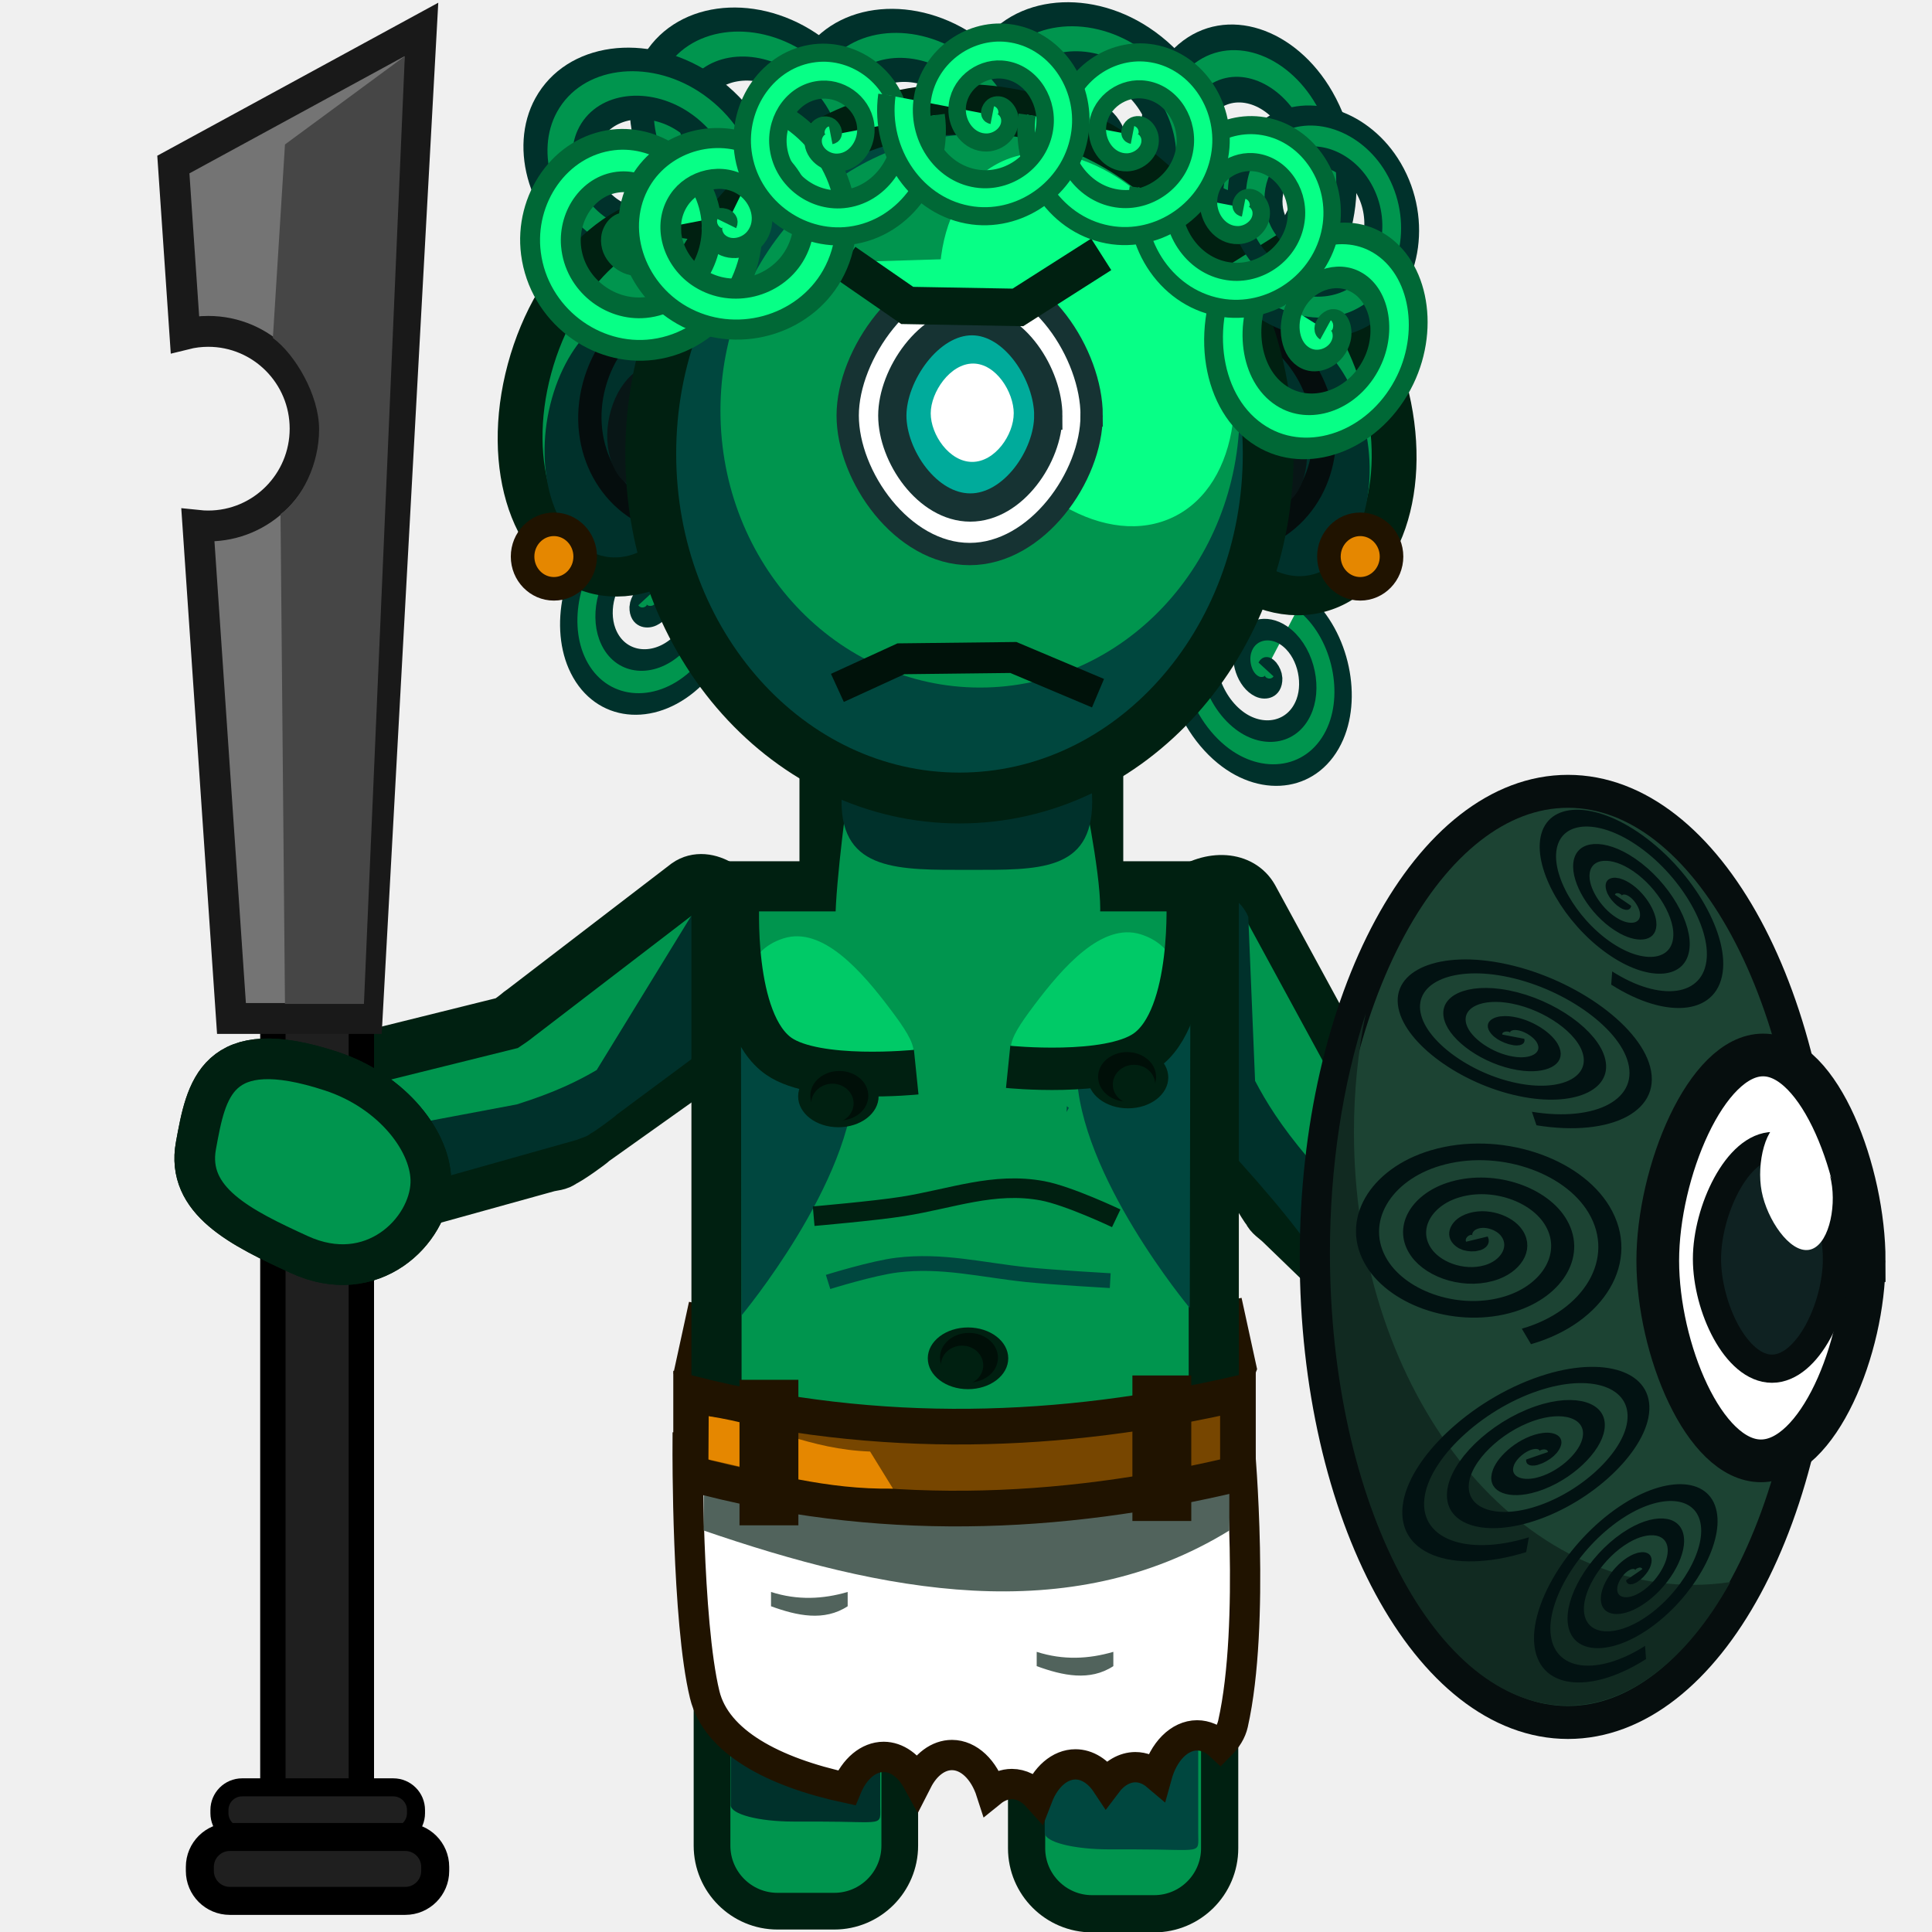
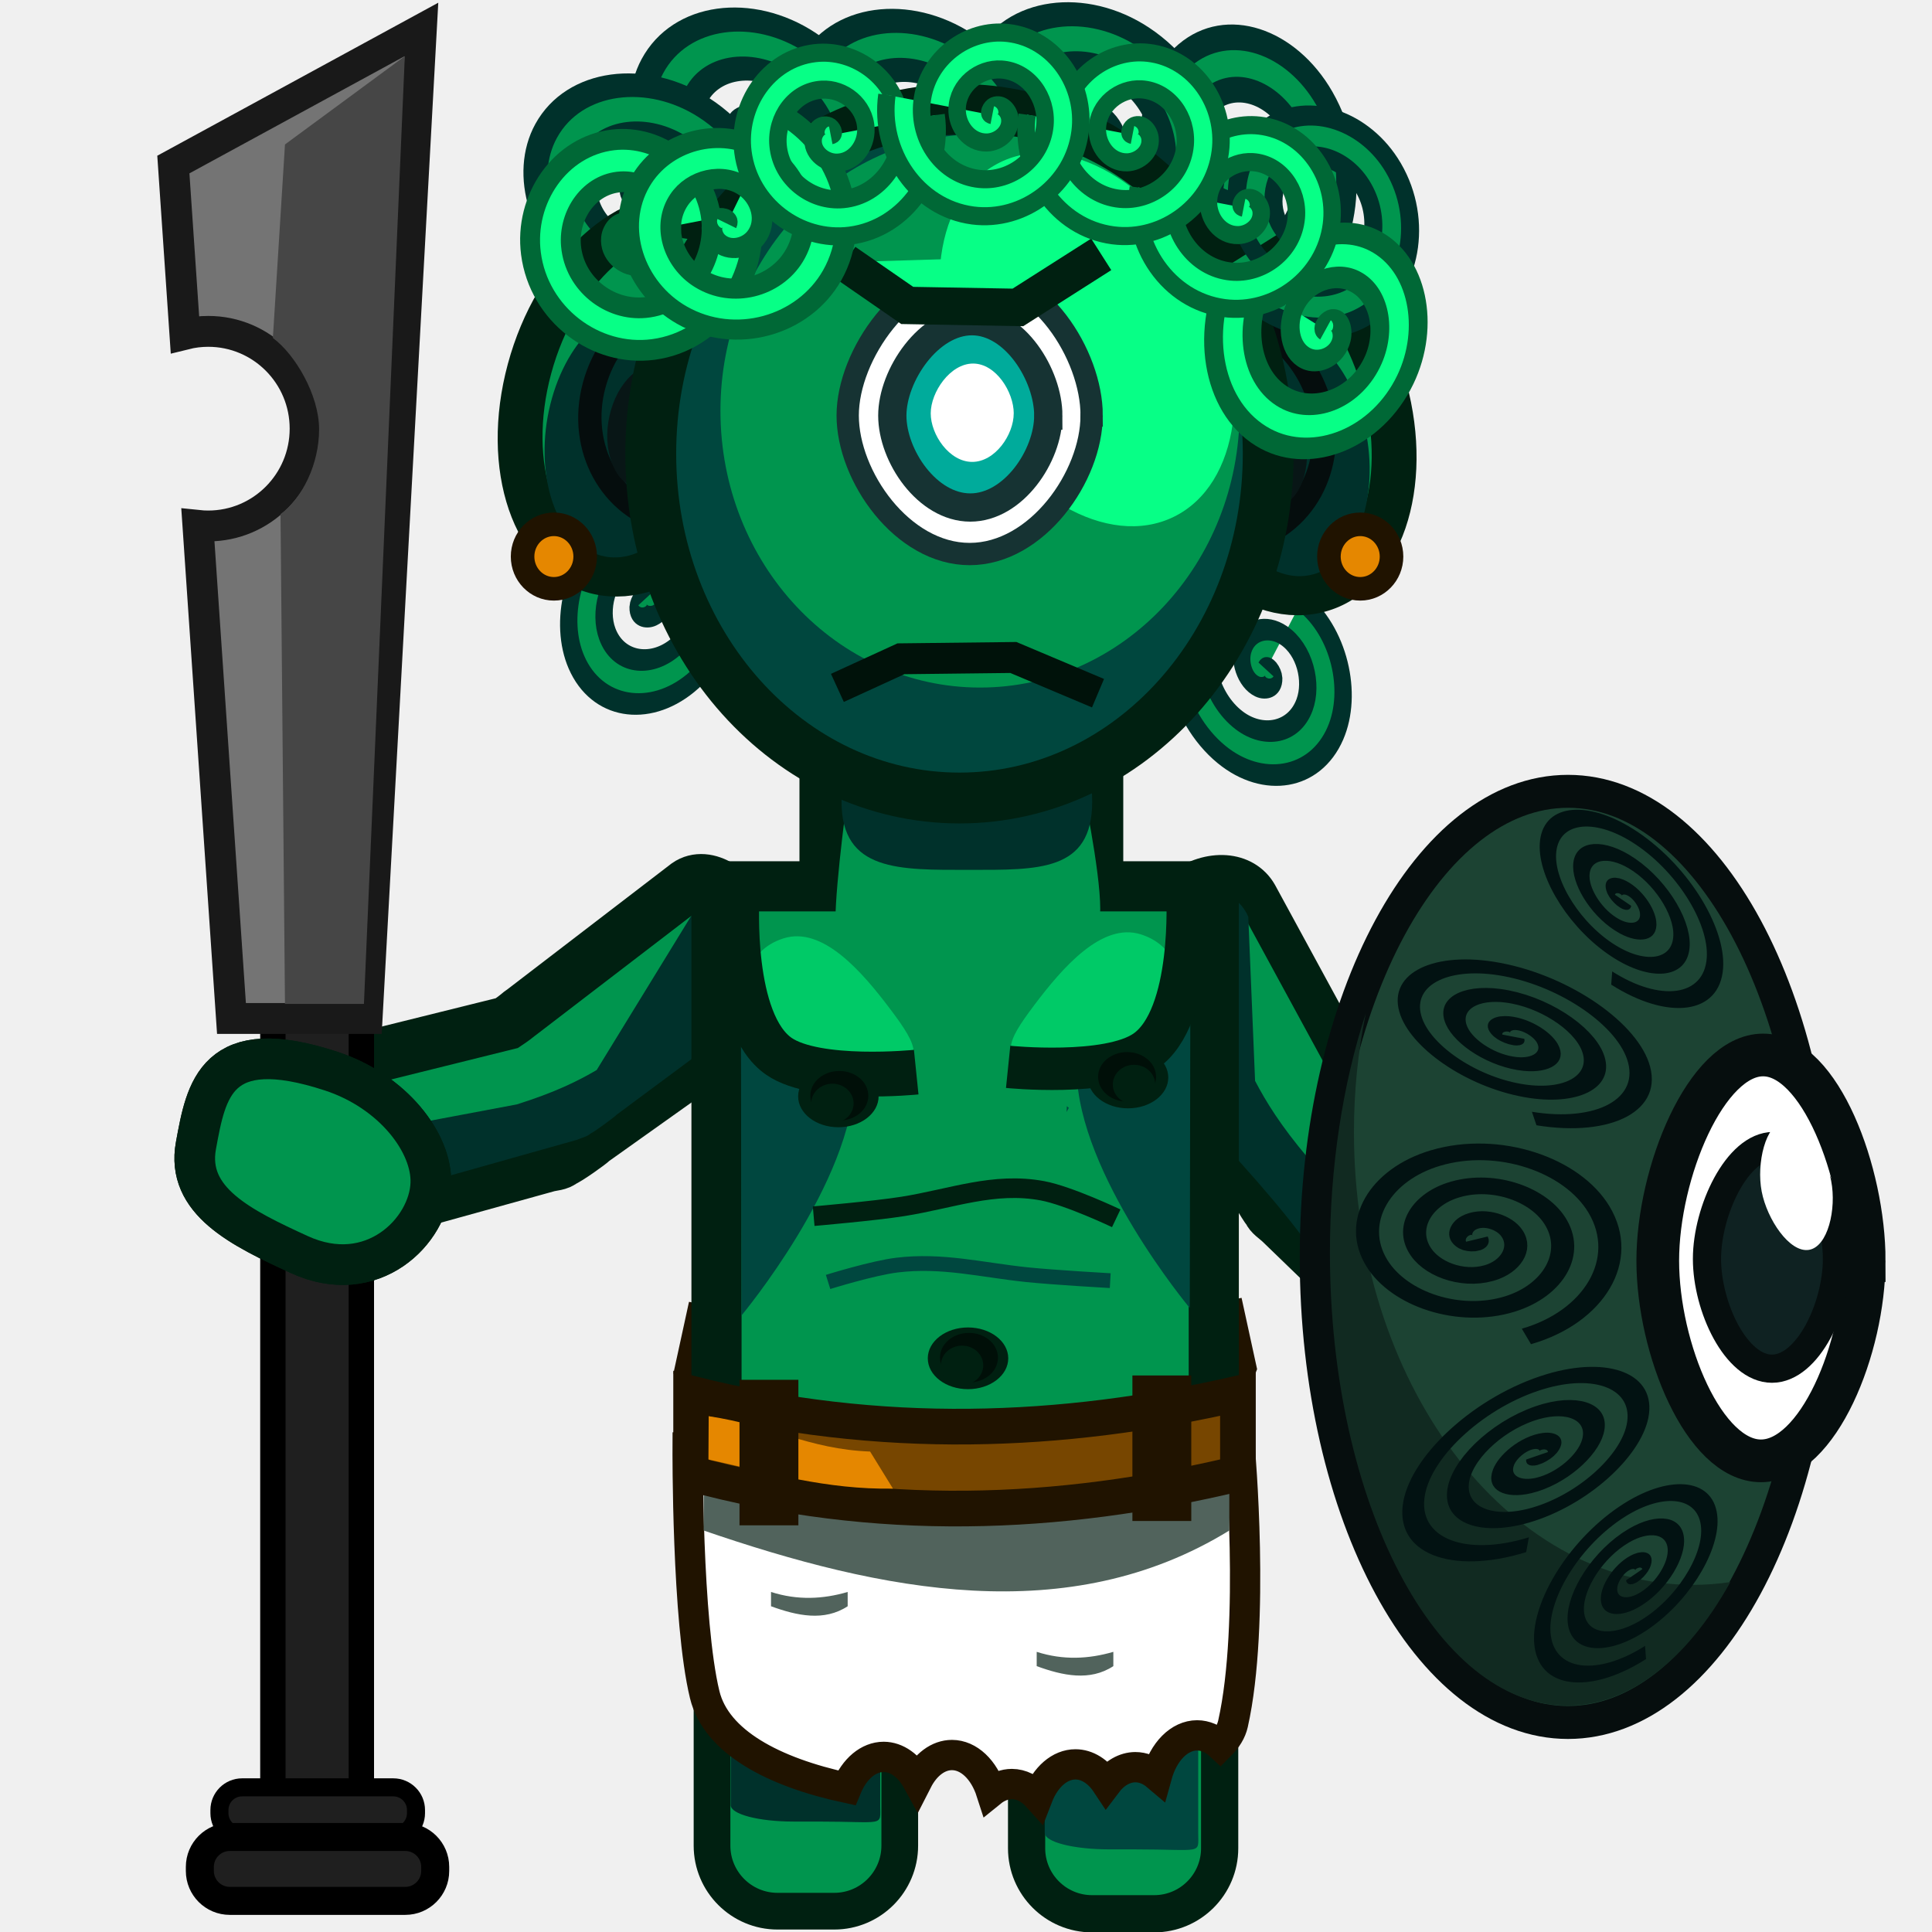
<svg xmlns="http://www.w3.org/2000/svg" width="300" height="300" viewBox="0 0 79.375 79.375" version="1.1" id="svg3527">
  <defs id="defs3524">
    </defs>
  <g id="layer1">
    <path style="fill:#00954e;fill-opacity:1;fill-rule:evenodd;stroke:#00312b;stroke-width:1.165;stroke-dasharray:none;stroke-opacity:1" id="path86" d="m 7.379,11.991 c 0.355,0.062 0.092,0.508 -0.102,0.589 -0.527,0.219 -1.01,-0.312 -1.076,-0.794 -0.118,-0.862 0.679,-1.533 1.486,-1.563 1.185,-0.044 2.066,1.048 2.05,2.178 -0.022,1.506 -1.417,2.603 -2.87,2.536 C 5.039,14.854 3.725,13.149 3.843,11.376 3.986,9.228 6.001,7.695 8.096,7.866 10.565,8.067 12.318,10.394 12.093,12.811 11.834,15.6 9.194,17.573 6.457,17.294 3.346,16.977 1.152,14.025 1.486,10.966 1.86,7.534 5.126,5.12 8.506,5.509 12.259,5.94 14.894,9.519 14.45,13.221" transform="matrix(0.2103091,-0.6588067,0.5741719,0.3802753,43.57564,27.80477)" />
    <path style="fill:#00954e;fill-opacity:1;fill-rule:evenodd;stroke:#00312b;stroke-width:1.165;stroke-dasharray:none;stroke-opacity:1" id="path85" d="m 7.379,11.991 c 0.355,0.062 0.092,0.508 -0.102,0.589 -0.527,0.219 -1.01,-0.312 -1.076,-0.794 -0.118,-0.862 0.679,-1.533 1.486,-1.563 1.185,-0.044 2.066,1.048 2.05,2.178 -0.022,1.506 -1.417,2.603 -2.87,2.536 C 5.039,14.854 3.725,13.149 3.843,11.376 3.986,9.228 6.001,7.695 8.096,7.866 10.565,8.067 12.318,10.394 12.093,12.811 11.834,15.6 9.194,17.573 6.457,17.294 3.346,16.977 1.152,14.025 1.486,10.966 1.86,7.534 5.126,5.12 8.506,5.509 12.259,5.94 14.894,9.519 14.45,13.221" transform="matrix(-0.2103091,-0.6588067,-0.5741719,0.3802753,34.97093,24.88396)" />
    <path style="fill:#00954e;fill-opacity:1;fill-rule:evenodd;stroke:#00312b;stroke-width:1.165;stroke-dasharray:none;stroke-opacity:1" id="path83" d="m 7.379,11.991 c 0.355,0.062 0.092,0.508 -0.102,0.589 -0.527,0.219 -1.01,-0.312 -1.076,-0.794 -0.118,-0.862 0.679,-1.533 1.486,-1.563 1.185,-0.044 2.066,1.048 2.05,2.178 -0.022,1.506 -1.417,2.603 -2.87,2.536 C 5.039,14.854 3.725,13.149 3.843,11.376 3.986,9.228 6.001,7.695 8.096,7.866 10.565,8.067 12.318,10.394 12.093,12.811 11.834,15.6 9.194,17.573 6.457,17.294 3.346,16.977 1.152,14.025 1.486,10.966 1.86,7.534 5.126,5.12 8.506,5.509 12.259,5.94 14.894,9.519 14.45,13.221" transform="matrix(-0.5144314,0.5524575,-0.500627,-0.7156605,60.66521,11.07139)" />
    <path style="fill:#00954e;fill-opacity:1;fill-rule:evenodd;stroke:#00312b;stroke-width:1.165;stroke-dasharray:none;stroke-opacity:1" id="path82" d="m 7.379,11.991 c 0.355,0.062 0.092,0.508 -0.102,0.589 -0.527,0.219 -1.01,-0.312 -1.076,-0.794 -0.118,-0.862 0.679,-1.533 1.486,-1.563 1.185,-0.044 2.066,1.048 2.05,2.178 -0.022,1.506 -1.417,2.603 -2.87,2.536 C 5.039,14.854 3.725,13.149 3.843,11.376 3.986,9.228 6.001,7.695 8.096,7.866 10.565,8.067 12.318,10.394 12.093,12.811 11.834,15.6 9.194,17.573 6.457,17.294 3.346,16.977 1.152,14.025 1.486,10.966 1.86,7.534 5.126,5.12 8.506,5.509 12.259,5.94 14.894,9.519 14.45,13.221" transform="matrix(-0.2914252,0.7344814,-0.7956298,-0.4239561,56.14214,5.088312)" />
    <path style="fill:#00954e;fill-opacity:1;fill-rule:evenodd;stroke:#00312b;stroke-width:1.165;stroke-dasharray:none;stroke-opacity:1" id="path81" d="m 7.379,11.991 c 0.355,0.062 0.092,0.508 -0.102,0.589 -0.527,0.219 -1.01,-0.312 -1.076,-0.794 -0.118,-0.862 0.679,-1.533 1.486,-1.563 1.185,-0.044 2.066,1.048 2.05,2.178 -0.022,1.506 -1.417,2.603 -2.87,2.536 C 5.039,14.854 3.725,13.149 3.843,11.376 3.986,9.228 6.001,7.695 8.096,7.866 10.565,8.067 12.318,10.394 12.093,12.811 11.834,15.6 9.194,17.573 6.457,17.294 3.346,16.977 1.152,14.025 1.486,10.966 1.86,7.534 5.126,5.12 8.506,5.509 12.259,5.94 14.894,9.519 14.45,13.221" transform="matrix(-0.2914252,0.7344814,-0.7956298,-0.4239561,48.91351,5.360065)" />
    <path style="fill:#00954e;fill-opacity:1;fill-rule:evenodd;stroke:#00312b;stroke-width:1.165;stroke-dasharray:none;stroke-opacity:1" id="path80" d="m 7.379,11.991 c 0.355,0.062 0.092,0.508 -0.102,0.589 -0.527,0.219 -1.01,-0.312 -1.076,-0.794 -0.118,-0.862 0.679,-1.533 1.486,-1.563 1.185,-0.044 2.066,1.048 2.05,2.178 -0.022,1.506 -1.417,2.603 -2.87,2.536 C 5.039,14.854 3.725,13.149 3.843,11.376 3.986,9.228 6.001,7.695 8.096,7.866 10.565,8.067 12.318,10.394 12.093,12.811 11.834,15.6 9.194,17.573 6.457,17.294 3.346,16.977 1.152,14.025 1.486,10.966 1.86,7.534 5.126,5.12 8.506,5.509 12.259,5.94 14.894,9.519 14.45,13.221" transform="matrix(-0.2914252,0.7344814,-0.7956298,-0.4239561,42.44579,5.305714)" />
-     <path style="fill:#00954e;fill-opacity:1;fill-rule:evenodd;stroke:#00312b;stroke-width:1.165;stroke-dasharray:none;stroke-opacity:1" id="path7" d="m 7.379,11.991 c 0.355,0.062 0.092,0.508 -0.102,0.589 -0.527,0.219 -1.01,-0.312 -1.076,-0.794 -0.118,-0.862 0.679,-1.533 1.486,-1.563 1.185,-0.044 2.066,1.048 2.05,2.178 -0.022,1.506 -1.417,2.603 -2.87,2.536 C 5.039,14.854 3.725,13.149 3.843,11.376 3.986,9.228 6.001,7.695 8.096,7.866 10.565,8.067 12.318,10.394 12.093,12.811 11.834,15.6 9.194,17.573 6.457,17.294 3.346,16.977 1.152,14.025 1.486,10.966 1.86,7.534 5.126,5.12 8.506,5.509 12.259,5.94 14.894,9.519 14.45,13.221" transform="matrix(-0.2916997,0.7201616,-0.7963793,-0.4156904,38.09509,6.857107)" />
+     <path style="fill:#00954e;fill-opacity:1;fill-rule:evenodd;stroke:#00312b;stroke-width:1.165;stroke-dasharray:none;stroke-opacity:1" id="path7" d="m 7.379,11.991 c 0.355,0.062 0.092,0.508 -0.102,0.589 -0.527,0.219 -1.01,-0.312 -1.076,-0.794 -0.118,-0.862 0.679,-1.533 1.486,-1.563 1.185,-0.044 2.066,1.048 2.05,2.178 -0.022,1.506 -1.417,2.603 -2.87,2.536 C 5.039,14.854 3.725,13.149 3.843,11.376 3.986,9.228 6.001,7.695 8.096,7.866 10.565,8.067 12.318,10.394 12.093,12.811 11.834,15.6 9.194,17.573 6.457,17.294 3.346,16.977 1.152,14.025 1.486,10.966 1.86,7.534 5.126,5.12 8.506,5.509 12.259,5.94 14.894,9.519 14.45,13.221" transform="matrix(-0.2916997,0.7201616,-0.7963793,-0.4156904,38.09509,7.91544)" />
    <path id="path39" style="fill:#774600;stroke:#201300;stroke-width:1.244" d="m 50.401,53.454 0.054,0.299 v 3.832 l 0.544,-1.386 z" />
    <path id="rect39" style="fill:#774600;stroke:#201300;stroke-width:1.244" d="m 28.915,53.617 -0.054,0.299 v 3.832 l -0.544,-1.386 z" />
    <g id="g21" transform="matrix(-1,0,0,1,78.64518,0.7686335)">
      <ellipse style="fill:#00954e;fill-opacity:1;stroke:#002011;stroke-width:1.824;stroke-dasharray:none;stroke-opacity:1" id="ellipse18" cx="29.934" cy="10.027" rx="4.958" ry="7.548" transform="matrix(0.9757094,0.2190689,-0.2607905,0.9653954,0,0)" />
      <ellipse style="fill:#00312b;fill-opacity:1;stroke:none;stroke-width:0.855;stroke-dasharray:none;stroke-opacity:1" id="ellipse19" cx="29.959" cy="5.59" rx="3.386" ry="5.136" transform="matrix(0.9105405,0.4134198,-0.2719454,0.9623127,0,0)" />
      <ellipse style="fill:#00312b;fill-opacity:1;stroke:#050d0d;stroke-width:0.949;stroke-dasharray:none;stroke-opacity:1" id="ellipse20" cx="32.171" cy="10.097" rx="4.452" ry="4.818" transform="matrix(0.9757094,0.2190689,-0.2607905,0.9653954,0,0)" />
      <ellipse style="fill:#081616;fill-opacity:1;stroke:none;stroke-width:0.434;stroke-dasharray:none;stroke-opacity:1" id="ellipse21" cx="30.804" cy="5.402" rx="1.742" ry="2.569" transform="matrix(0.9161088,0.4009297,-0.2813393,0.9596083,0,0)" />
    </g>
    <rect style="fill:#00954e;fill-opacity:1;stroke:#002011;stroke-width:1.508;stroke-dasharray:none;stroke-opacity:1" id="rect63" width="7.713" height="20.698" x="29.253" y="57.822" ry="2.694" />
    <path id="path5" style="fill:#00954e;fill-opacity:1;stroke:#002011;stroke-width:1.73;stroke-miterlimit:4;stroke-dasharray:none;stroke-opacity:1" d="m 46.849,38.097 c -0.479,0.755 -0.592,1.636 -0.22,2.29 l 4.444,7.96 c 0.037,0.142 0.731,1.37 0.856,1.479 0.09,0.231 0.368,0.395 0.542,0.563 l 7.403,7.157 c 0.782,0.756 2.115,0.461 2.989,-0.658 l 0.663,-0.846 c 0.874,-1.119 0.948,-2.63 0.166,-3.385 L 56.789,46.276 c -0.33,-0.556 -0.367,-0.723 -0.419,-0.78 l -4.743,-8.72 c -0.542,-0.951 -1.899,-1.05 -3.044,-0.223 l -0.867,0.625 c -0.358,0.258 -0.649,0.576 -0.867,0.919 z" />
    <path id="path79" style="fill:#00312b;fill-opacity:1;stroke:none;stroke-width:1.323;stroke-miterlimit:4;stroke-dasharray:none;stroke-opacity:1" d="m 47.441,37.064 c -0.434,0.385 -0.592,0.978 -0.351,1.566 l 2.857,7.13 c 0.018,0.113 0.465,1.217 0.554,1.335 0.052,0.194 0.257,0.401 0.38,0.578 4.428,4.924 3.57,5.082 5.237,7.515 0.553,0.793 1.62,1.015 2.392,0.498 l 0.585,-0.39 c 0.772,-0.517 0.947,-1.573 0.395,-2.366 l -5.753,-5.358 c -1.131,-1.337 -1.728,-2.316 -2.173,-3.165 l -0.279,-6.739 c -0.35,-0.855 -1.405,-1.366 -2.365,-1.146 l -0.727,0.166 c -0.3,0.069 -0.553,0.201 -0.751,0.376 z" />
    <rect style="fill:#00954e;fill-opacity:1;stroke:#002011;stroke-width:1.529;stroke-dasharray:none;stroke-opacity:1" id="rect9" width="7.932" height="20.678" x="42.177" y="57.948" ry="2.692" />
    <path id="path4" style="fill:#00954e;fill-opacity:1;stroke:#002011;stroke-width:2.203;stroke-miterlimit:4;stroke-dasharray:none;stroke-opacity:1" d="m 31.478,40.168 c 0.07,0.907 -0.185,1.732 -0.718,2.103 l -6.424,4.568 c -0.083,0.104 -1.08,0.804 -1.216,0.833 -0.157,0.153 -0.43,0.149 -0.626,0.203 L 14.148,50.19 c -0.881,0.244 -1.773,-0.713 -2,-2.144 l -0.173,-1.083 c -0.227,-1.432 0.3,-2.781 1.181,-3.025 l 7.669,-1.904 c 0.464,-0.309 0.556,-0.435 0.617,-0.456 l 6.802,-5.215 c 0.775,-0.54 1.979,0.233 2.522,1.552 l 0.412,0.999 c 0.17,0.412 0.267,0.842 0.299,1.254 z" />
    <path id="path74" style="fill:#00312b;fill-opacity:1;stroke:none;stroke-width:1.25;stroke-miterlimit:4;stroke-dasharray:none;stroke-opacity:1" d="m 31.328,40.238 c 0.21,0.51 0.088,1.048 -0.379,1.39 l -5.617,4.171 c -0.065,0.08 -0.939,0.722 -1.068,0.771 -0.131,0.126 -0.4,0.188 -0.585,0.266 -6.022,1.691 -7.805,2.2 -7.805,2.2 0,0 -1.916,1.124 -2.364,0.347 l -0.34,-0.587 c -0.448,-0.777 -0.139,-1.684 0.692,-2.035 l 7.369,-1.387 c 1.573,-0.494 2.523,-0.967 3.283,-1.413 l 3.944,-6.429 c 0,0 1.075,0.93 1.818,1.567 l 0.562,0.482 c 0.232,0.199 0.395,0.425 0.491,0.657 z" />
    <rect style="fill:none;fill-opacity:1;stroke:#002011;stroke-width:4.511;stroke-dasharray:none;stroke-opacity:1" id="rect1" width="8.792" height="16.762" x="35.101" y="26.469" />
    <rect style="fill:#00954e;fill-opacity:1;stroke:#002011;stroke-width:2.06;stroke-opacity:1" id="rect2" width="20.43" height="24.811" x="29.437" y="36.414" />
    <path id="ellipse25" style="fill:#00ca67;stroke-width:1.027;fill-opacity:1" transform="matrix(0.9527847,-0.3036468,0.6016876,0.7987315,0,0)" d="m 4.523,53.633 c 0,1.939 -0.176,2.669 -1.858,2.669 -1.682,0 -3.045,-1.572 -3.045,-3.511 -5e-8,-1.939 1.363,-3.511 3.045,-3.511 1.682,0 1.858,2.413 1.858,4.352 z" />
    <path id="path75" style="fill:#00954e;fill-opacity:1;stroke-width:0.859" d="m 38.748,31.676 h 1.252 c 1.822,0 4.861,-0.116 4.445,0.496 0,0 0.758,3.549 0.758,5.179 0,1.156 -1.624,0.938 -5.203,0.938 h -1.252 c -1.822,0 -4.426,0.039 -4.426,-0.438 0,-1.63 0.549,-5.544 0.549,-5.544 0,-0.477 2.054,-0.63 3.876,-0.63 z" />
    <path id="ellipse24" style="fill:#00312b;stroke-width:0.809" d="m 44.872,32.934 c 0,2.885 -2.22,2.804 -5.064,2.804 -2.844,10e-7 -5.234,0.081 -5.234,-2.804 0,-2.885 2.305,-5.223 5.149,-5.223 2.844,0 5.149,2.339 5.149,5.223 z" />
    <g id="g17">
      <ellipse style="fill:#00954e;fill-opacity:1;stroke:#002011;stroke-width:1.824;stroke-dasharray:none;stroke-opacity:1" id="ellipse14" cx="29.934" cy="10.027" rx="4.958" ry="7.548" transform="matrix(0.9757094,0.2190689,-0.2607905,0.9653954,0,0)" />
      <ellipse style="fill:#00312b;fill-opacity:1;stroke:none;stroke-width:0.855;stroke-dasharray:none;stroke-opacity:1" id="ellipse16" cx="29.959" cy="5.59" rx="3.386" ry="5.136" transform="matrix(0.9105405,0.4134198,-0.2719454,0.9623127,0,0)" />
      <ellipse style="fill:#00312b;fill-opacity:1;stroke:#050d0d;stroke-width:0.949;stroke-dasharray:none;stroke-opacity:1" id="ellipse15" cx="32.171" cy="10.097" rx="4.452" ry="4.818" transform="matrix(0.9757094,0.2190689,-0.2607905,0.9653954,0,0)" />
      <ellipse style="fill:#081616;fill-opacity:1;stroke:none;stroke-width:0.434;stroke-dasharray:none;stroke-opacity:1" id="ellipse17" cx="30.804" cy="5.402" rx="1.742" ry="2.569" transform="matrix(0.9161088,0.4009297,-0.2813393,0.9596083,0,0)" />
    </g>
    <ellipse style="fill:#00473e;fill-opacity:1;stroke:#002011;stroke-width:2.089;stroke-dasharray:none;stroke-opacity:1" id="path2" cx="39.42" cy="18.64" rx="12.684" ry="14.146" />
    <ellipse style="fill:#00954e;fill-opacity:1;stroke:none;stroke-width:0.886;stroke-dasharray:none;stroke-opacity:1" id="path66" cx="40.264" cy="16.878" rx="10.665" ry="11.37" />
    <ellipse style="fill:#07ff86;fill-opacity:1;stroke:none;stroke-width:2.089;stroke-dasharray:none;stroke-opacity:1" id="path22" cx="33.964" cy="32.177" rx="5.457" ry="8.109" transform="rotate(-26.10361)" />
    <path id="path15" style="fill:#ffffff;stroke:#163333;stroke-width:0.916;stroke-dasharray:none;stroke-opacity:1" d="m 44.849,17.07 c 0,2.498 -2.244,5.692 -5.011,5.692 -2.768,-1e-6 -5.011,-3.194 -5.011,-5.692 0,-2.498 2.346,-5.848 5.114,-5.848 2.768,0 4.909,3.35 4.909,5.848 z" />
    <path id="path19" style="fill:#00ab9b;fill-opacity:1;stroke:#163333;stroke-width:1.161;stroke-dasharray:none;stroke-opacity:1" d="m 43.068,17.075 c 0,1.657 -1.435,3.776 -3.204,3.776 -1.77,0 -3.204,-2.119 -3.204,-3.776 0,-1.657 1.5,-3.879 3.27,-3.879 1.77,0 3.139,2.222 3.139,3.879 z" />
    <path id="path20" style="fill:#ffffff;fill-opacity:1;stroke:none;stroke-width:0.246" d="m 41.648,16.984 c 0,0.875 -0.764,1.993 -1.705,1.993 -0.942,0 -1.705,-1.119 -1.705,-1.993 0,-0.875 0.798,-2.048 1.74,-2.048 0.942,0 1.671,1.173 1.671,2.048 z" />
    <path id="rect10" style="fill:#00312b;stroke-width:0.674;fill-opacity:1" d="m 32.6,69.643 h 0.982 c 1.43,0 2.581,0.302 2.581,0.676 v 3.843 c 0,0.908 0.227,0.676 -2.581,0.676 h -0.982 c -1.43,0 -2.581,-0.302 -2.581,-0.676 v -3.843 c 0,-0.375 1.151,-0.676 2.581,-0.676 z" />
    <path id="path21" style="fill:#00473f;stroke-width:0.683;fill-opacity:1" d="m 45.571,70.785 h 1.008 c 1.468,0 2.649,0.302 2.649,0.676 v 3.843 c 0,0.908 0.233,0.676 -2.649,0.676 H 45.571 c -1.468,0 -2.649,-0.302 -2.649,-0.676 v -3.843 c 0,-0.375 1.182,-0.676 2.649,-0.676 z" />
    <rect style="fill:#1f1f1f;fill-opacity:1;stroke:#000000;stroke-width:1.042;stroke-dasharray:none;stroke-opacity:1" id="rect65" width="3.635" height="42.994" x="11.211" y="34.649" />
    <path id="rect66" style="fill:#747474;fill-opacity:1;stroke:#191919;stroke-width:1.268;stroke-dasharray:none;stroke-opacity:1" d="M 17.311,1.212 7.122,6.76 7.597,13.732 a 3.98,3.998 0 0 1 0.958,-0.118 3.98,3.998 0 0 1 3.98,3.998 3.98,3.998 0 0 1 -3.98,3.997 3.98,3.998 0 0 1 -0.424,-0.022 l 1.379,20.256 h 5.572 z" />
    <path id="path68" style="fill:#00954e;fill-opacity:1;stroke:#002011;stroke-width:1.67;stroke-dasharray:none;stroke-opacity:1" d="m 17.7,48.614 c -0.066,1.958 -2.399,4.306 -5.402,2.929 -2.394,-1.098 -4.665,-2.204 -4.247,-4.481 0.421,-2.292 0.814,-4.611 5.56,-3.053 2.535,0.832 4.145,2.948 4.089,4.604 z" />
    <rect style="fill:#1f1f1f;fill-opacity:1;stroke:#000000;stroke-width:0.741;stroke-miterlimit:4;stroke-dasharray:none;stroke-opacity:1" id="rect32" width="8.076" height="1.993" x="9.015" y="73.432" ry="0.933" />
    <rect style="fill:#1f1f1f;fill-opacity:1;stroke:#000000;stroke-width:1.151;stroke-miterlimit:4;stroke-dasharray:none;stroke-opacity:1" id="rect33" width="9.669" height="2.625" x="8.211" y="75.471" ry="1.229" />
    <ellipse style="fill:#1c4333;fill-opacity:1;stroke:#060e0e;stroke-width:1.354;stroke-dasharray:none;stroke-opacity:1" id="ellipse62" cx="64.42" cy="51.639" rx="10.344" ry="19.128" />
    <path id="ellipse73" style="fill:#112a21;fill-opacity:1;stroke:none;stroke-width:1.297;stroke-dasharray:none;stroke-opacity:1" d="m 56.113,41.631 a 9.756,18.609 0 0 0 -1.474,9.835 9.756,18.609 0 0 0 9.756,18.609 9.756,18.609 0 0 0 6.696,-5.076 13.927,18.609 0 0 1 -1.538,0.114 13.927,18.609 0 0 1 -13.927,-18.609 13.927,18.609 0 0 1 0.486,-4.874 z" />
    <path id="path62" style="fill:#ffffff;stroke:#060e0e;stroke-width:1.754;stroke-dasharray:none;stroke-opacity:1" d="m 76.588,51.793 c 0,3.609 -1.898,8.225 -4.24,8.225 -2.342,-3e-6 -4.24,-4.616 -4.24,-8.225 0,-3.609 1.985,-8.45 4.327,-8.45 2.342,0 4.154,4.841 4.154,8.45 z" />
    <path id="path63" style="fill:#0f2222;fill-opacity:1;stroke:#060e0e;stroke-width:1.158;stroke-dasharray:none;stroke-opacity:1" d="m 75.47,51.72 c 0,1.98 -1.195,4.512 -2.67,4.512 -1.475,0 -2.67,-2.532 -2.67,-4.512 0,-1.98 1.25,-4.636 2.724,-4.636 1.475,0 2.615,2.656 2.615,4.636 z" />
    <path id="path64" style="fill:#ffffff;fill-opacity:1;stroke:none;stroke-width:0.262" d="m 75.234,48.524 c 0.221,1.147 -0.135,2.709 -0.924,2.827 -0.789,0.118 -1.711,-1.252 -1.932,-2.399 -0.221,-1.147 0.151,-2.785 0.939,-2.903 0.789,-0.118 1.695,1.328 1.917,2.474 z" />
    <g id="g67" transform="matrix(1.67304,-0.08026892,-0.8824,-1.772666,50.13684,71.33365)" style="stroke:#021212;stroke-opacity:1">
      <path style="fill:none;fill-opacity:1;fill-rule:evenodd;stroke:#021212;stroke-width:1.165;stroke-dasharray:none;stroke-opacity:1" id="path65" d="m 7.379,11.991 c 0.355,0.062 0.092,0.508 -0.102,0.589 -0.527,0.219 -1.01,-0.312 -1.076,-0.794 -0.118,-0.862 0.679,-1.533 1.486,-1.563 1.185,-0.044 2.066,1.048 2.05,2.178 -0.022,1.506 -1.417,2.603 -2.87,2.536 C 5.039,14.854 3.725,13.149 3.843,11.376 3.986,9.228 6.001,7.695 8.096,7.866 10.565,8.067 12.318,10.394 12.093,12.811 11.834,15.6 9.194,17.573 6.457,17.294 3.346,16.977 1.152,14.025 1.486,10.966 1.86,7.534 5.126,5.12 8.506,5.509 12.259,5.94 14.894,9.519 14.45,13.221" transform="matrix(-0.126933,-0.2794002,-0.2465112,0.1856829,23.53218,18.321)" />
    </g>
    <g id="g68" transform="matrix(-1.67304,-0.08026892,0.8824,-1.772666,83.68507,99.04306)" style="stroke:#021212;stroke-opacity:1">
      <path style="fill:none;fill-opacity:1;fill-rule:evenodd;stroke:#021212;stroke-width:1.165;stroke-dasharray:none;stroke-opacity:1" id="path67" d="m 7.379,11.991 c 0.355,0.062 0.092,0.508 -0.102,0.589 -0.527,0.219 -1.01,-0.312 -1.076,-0.794 -0.118,-0.862 0.679,-1.533 1.486,-1.563 1.185,-0.044 2.066,1.048 2.05,2.178 -0.022,1.506 -1.417,2.603 -2.87,2.536 C 5.039,14.854 3.725,13.149 3.843,11.376 3.986,9.228 6.001,7.695 8.096,7.866 10.565,8.067 12.318,10.394 12.093,12.811 11.834,15.6 9.194,17.573 6.457,17.294 3.346,16.977 1.152,14.025 1.486,10.966 1.86,7.534 5.126,5.12 8.506,5.509 12.259,5.94 14.894,9.519 14.45,13.221" transform="matrix(-0.126933,-0.2794002,-0.2465112,0.1856829,23.53218,18.321)" />
    </g>
    <g id="g69" transform="matrix(1.300361,-1.877334,-2.057988,-0.9981794,73.18183,106.2305)" style="stroke:#021212;stroke-opacity:1">
      <path style="fill:none;fill-opacity:1;fill-rule:evenodd;stroke:#021212;stroke-width:1.165;stroke-dasharray:none;stroke-opacity:1" id="path69" d="m 7.379,11.991 c 0.355,0.062 0.092,0.508 -0.102,0.589 -0.527,0.219 -1.01,-0.312 -1.076,-0.794 -0.118,-0.862 0.679,-1.533 1.486,-1.563 1.185,-0.044 2.066,1.048 2.05,2.178 -0.022,1.506 -1.417,2.603 -2.87,2.536 C 5.039,14.854 3.725,13.149 3.843,11.376 3.986,9.228 6.001,7.695 8.096,7.866 10.565,8.067 12.318,10.394 12.093,12.811 11.834,15.6 9.194,17.573 6.457,17.294 3.346,16.977 1.152,14.025 1.486,10.966 1.86,7.534 5.126,5.12 8.506,5.509 12.259,5.94 14.894,9.519 14.45,13.221" transform="matrix(-0.126933,-0.2794002,-0.2465112,0.1856829,23.53218,18.321)" />
    </g>
    <g id="g70" transform="matrix(1.913916,-0.235594,-1.17584,-1.814195,46.41052,80.6165)" style="stroke:#021212;stroke-opacity:1">
      <path style="fill:none;fill-opacity:1;fill-rule:evenodd;stroke:#021212;stroke-width:1.165;stroke-dasharray:none;stroke-opacity:1" id="path70" d="m 7.379,11.991 c 0.355,0.062 0.092,0.508 -0.102,0.589 -0.527,0.219 -1.01,-0.312 -1.076,-0.794 -0.118,-0.862 0.679,-1.533 1.486,-1.563 1.185,-0.044 2.066,1.048 2.05,2.178 -0.022,1.506 -1.417,2.603 -2.87,2.536 C 5.039,14.854 3.725,13.149 3.843,11.376 3.986,9.228 6.001,7.695 8.096,7.866 10.565,8.067 12.318,10.394 12.093,12.811 11.834,15.6 9.194,17.573 6.457,17.294 3.346,16.977 1.152,14.025 1.486,10.966 1.86,7.534 5.126,5.12 8.506,5.509 12.259,5.94 14.894,9.519 14.45,13.221" transform="matrix(-0.03138143,-0.2645719,-0.3397359,0.08157699,23.85825,19.39467)" />
    </g>
    <g id="g71" transform="matrix(-1.884145,-0.578673,1.517889,-1.693405,72.09166,102.4797)" style="stroke:#021212;stroke-opacity:1">
      <path style="fill:none;fill-opacity:1;fill-rule:evenodd;stroke:#021212;stroke-width:1.165;stroke-dasharray:none;stroke-opacity:1" id="path71" d="m 7.379,11.991 c 0.355,0.062 0.092,0.508 -0.102,0.589 -0.527,0.219 -1.01,-0.312 -1.076,-0.794 -0.118,-0.862 0.679,-1.533 1.486,-1.563 1.185,-0.044 2.066,1.048 2.05,2.178 -0.022,1.506 -1.417,2.603 -2.87,2.536 C 5.039,14.854 3.725,13.149 3.843,11.376 3.986,9.228 6.001,7.695 8.096,7.866 10.565,8.067 12.318,10.394 12.093,12.811 11.834,15.6 9.194,17.573 6.457,17.294 3.346,16.977 1.152,14.025 1.486,10.966 1.86,7.534 5.126,5.12 8.506,5.509 12.259,5.94 14.894,9.519 14.45,13.221" transform="matrix(-0.126933,-0.2794002,-0.2465112,0.1856829,23.53218,18.321)" />
    </g>
    <path id="path78" style="fill:#464646;fill-opacity:1;stroke:none;stroke-width:1.035;stroke-dasharray:none;stroke-opacity:1" d="m 16.631,2.31 -4.923,3.625 -0.497,7.951 c 0.906,0.664 1.9,2.337 1.899,3.754 -6e-6,1.417 -0.679,2.82 -1.585,3.483 l 0.183,20.122 h 3.244 z" />
    <path style="fill:#07ff86;fill-opacity:1;fill-rule:evenodd;stroke:#006836;stroke-width:1.165;stroke-dasharray:none;stroke-opacity:1" id="path8" d="m 7.379,11.991 c 0.355,0.062 0.092,0.508 -0.102,0.589 -0.527,0.219 -1.01,-0.312 -1.076,-0.794 -0.118,-0.862 0.679,-1.533 1.486,-1.563 1.185,-0.044 2.066,1.048 2.05,2.178 -0.022,1.506 -1.417,2.603 -2.87,2.536 C 5.039,14.854 3.725,13.149 3.843,11.376 3.986,9.228 6.001,7.695 8.096,7.866 10.565,8.067 12.318,10.394 12.093,12.811 11.834,15.6 9.194,17.573 6.457,17.294 3.346,16.977 1.152,14.025 1.486,10.966 1.86,7.534 5.126,5.12 8.506,5.509 12.259,5.94 14.894,9.519 14.45,13.221" transform="matrix(0.701292,-0.00776254,-0.01830601,-0.7320009,20.97272,18.45696)" />
    <path id="path26" style="fill:#00473f;fill-opacity:1;stroke:none;stroke-width:1.681;stroke-dasharray:none;stroke-opacity:1" d="m 30.714,39.039 c -0.094,0.054 -0.186,0.115 -0.278,0.183 l 0.027,14.802 0.006,0.014 c 0,0 4.574,-5.48 4.639,-9.727 -0.843,0.098 -2.403,0.692 -3.249,-0.446 -0.929,-1.251 -1.09,-2.582 -1.144,-4.827 z m 4.799,6.716 c -0.027,0.023 -0.053,0.045 -0.08,0.066 l 0.091,0.173 c -0.003,-0.08 -0.007,-0.159 -0.011,-0.239 z" />
    <path style="fill:none;fill-opacity:1;stroke:#002011;stroke-width:1.841;stroke-dasharray:none;stroke-opacity:1" d="m 30.279,36.93 c 0,0 -0.303,5.075 1.726,6.471 1.547,1.065 5.637,0.647 5.637,0.647" id="path23" />
    <path id="path25" style="fill:#00ca67;stroke-width:0.997;fill-opacity:1" d="m 42.487,41.302 c -1.167,1.549 -1.438,2.186 0.164,2.696 1.602,0.511 3.847,-0.331 5.014,-1.88 1.167,-1.549 0.813,-3.218 -0.789,-3.729 -1.602,-0.511 -3.222,1.363 -4.389,2.912 z" />
    <path id="path27" style="fill:#00473f;fill-opacity:1;stroke:none;stroke-width:1.681;stroke-dasharray:none;stroke-opacity:1" d="m 48.63,38.732 c 0.094,0.054 0.186,0.115 0.278,0.183 l -0.027,14.802 -0.006,0.014 c 0,0 -4.574,-5.48 -4.639,-9.727 0.843,0.098 2.403,0.692 3.249,-0.446 0.929,-1.251 1.09,-2.582 1.144,-4.827 z m -4.799,6.716 c 0.027,0.023 0.053,0.045 0.08,0.066 l -0.091,0.173 c 0.003,-0.08 0.007,-0.159 0.011,-0.239 z" />
    <path style="fill:none;fill-opacity:1;stroke:#002011;stroke-width:1.741;stroke-dasharray:none;stroke-opacity:1" d="m 48.782,36.713 c 0,0 0.303,5.075 -1.726,6.471 -1.547,1.065 -5.637,0.647 -5.637,0.647" id="path24" />
    <g id="g29" transform="matrix(1,0,0,-1,-0.8440342,86.82315)">
      <ellipse style="fill:#002011;fill-opacity:1;stroke:none;stroke-width:1.633;stroke-dasharray:none;stroke-opacity:1" id="path28" cx="35.288" cy="41.779" rx="1.653" ry="1.268" />
      <ellipse style="fill:#000f08;fill-opacity:1;stroke:none;stroke-width:1.243;stroke-dasharray:none;stroke-opacity:1" id="ellipse28" cx="35.327" cy="41.805" rx="1.191" ry="1.018" />
      <ellipse style="fill:#002011;fill-opacity:1;stroke:none;stroke-width:0.947;stroke-dasharray:none;stroke-opacity:1" id="ellipse29" cx="35.043" cy="41.491" rx="0.871" ry="0.809" />
    </g>
    <g id="g32" transform="rotate(180,40.81644,43.02316)">
      <ellipse style="fill:#002011;fill-opacity:1;stroke:none;stroke-width:1.633;stroke-dasharray:none;stroke-opacity:1" id="ellipse30" cx="35.288" cy="41.779" rx="1.653" ry="1.268" />
      <ellipse style="fill:#000f08;fill-opacity:1;stroke:none;stroke-width:1.243;stroke-dasharray:none;stroke-opacity:1" id="ellipse31" cx="35.327" cy="41.805" rx="1.191" ry="1.018" />
      <ellipse style="fill:#002011;fill-opacity:1;stroke:none;stroke-width:0.947;stroke-dasharray:none;stroke-opacity:1" id="ellipse32" cx="35.043" cy="41.491" rx="0.871" ry="0.809" />
    </g>
    <g id="g35" transform="matrix(1,0,0,-1,4.482325,97.58457)">
      <ellipse style="fill:#002011;fill-opacity:1;stroke:none;stroke-width:1.633;stroke-dasharray:none;stroke-opacity:1" id="ellipse33" cx="35.288" cy="41.779" rx="1.653" ry="1.268" />
      <ellipse style="fill:#000f08;fill-opacity:1;stroke:none;stroke-width:1.243;stroke-dasharray:none;stroke-opacity:1" id="ellipse34" cx="35.327" cy="41.805" rx="1.191" ry="1.018" />
      <ellipse style="fill:#002011;fill-opacity:1;stroke:none;stroke-width:0.947;stroke-dasharray:none;stroke-opacity:1" id="ellipse35" cx="35.043" cy="41.491" rx="0.871" ry="0.809" />
    </g>
    <path style="fill:none;fill-opacity:1;stroke:#002011;stroke-width:0.805;stroke-dasharray:none;stroke-opacity:1" d="m 33.429,49.966 c 0,0 2.509,-0.217 3.666,-0.401 2.006,-0.319 3.738,-1.014 5.732,-0.643 1.075,0.2 3.033,1.131 3.033,1.131" id="path36" />
    <path style="fill:none;fill-opacity:1;stroke:#00473f;stroke-width:0.608;stroke-dasharray:none;stroke-opacity:1" d="m 45.613,52.615 c 0,0 -2.34,-0.133 -3.419,-0.245 -1.871,-0.195 -3.485,-0.621 -5.345,-0.394 -1.002,0.122 -2.828,0.692 -2.828,0.692" id="path37" />
    <path id="rect38" style="fill:#ffffff;stroke:#201300;stroke-width:1.244;stroke-dasharray:none;fill-opacity:1" d="M 28.251 59.467 C 28.251 59.467 28.217 66.596 28.952 69.623 C 29.425 71.568 31.781 72.806 34.781 73.453 A 1.791 2.674 0 0 1 36.306 72.18 A 1.791 2.674 0 0 1 37.686 73.159 A 1.791 2.674 0 0 1 39.112 72.104 A 1.791 2.674 0 0 1 40.723 73.619 A 1.791 2.674 0 0 1 41.571 73.295 A 1.791 2.674 0 0 1 42.634 73.824 A 1.791 2.674 0 0 1 44.185 72.488 A 1.791 2.674 0 0 1 45.458 73.282 A 1.791 2.674 0 0 1 46.644 72.603 A 1.791 2.674 0 0 1 47.529 72.953 A 1.791 2.674 0 0 1 49.181 71.296 A 1.791 2.674 0 0 1 50.132 71.705 C 50.405 71.431 50.586 71.136 50.657 70.82 C 51.582 66.702 50.934 59.467 50.934 59.467 L 28.251 59.467 z " />
    <path id="path40" style="fill:#51635c;fill-opacity:1;stroke:none;stroke-width:1.54;stroke-dasharray:none" d="m 28.91,59.103 c 7.486,2.249 14.641,1.907 21.596,0 v 3.777 c -6.611,4.062 -14.262,2.52 -21.596,0 z" />
    <path id="rect37" style="fill:#774600;stroke:#201300;stroke-width:1.465;stroke-dasharray:none" d="m 28.394,57.255 c 7.787,1.956 15.23,1.659 22.466,0 v 3.286 c -7.403,1.776 -14.878,2.053 -22.466,0 z" />
    <path id="path41" style="fill:#e58700;fill-opacity:1;stroke:none;stroke-width:1.071;stroke-dasharray:none" d="m 29.116,58.184 -0.01,1.777 c 2.447,0.542 4.877,1.248 7.58,1.197 l -0.938,-1.522 c -2.528,-0.095 -4.029,-1.066 -6.633,-1.452 z" />
    <rect style="fill:#201300;fill-opacity:1;stroke:none;stroke-width:1.661;stroke-dasharray:none;stroke-opacity:1" id="rect41" width="2.419" height="5.979" x="30.382" y="56.688" />
    <rect style="fill:#201300;fill-opacity:1;stroke:none;stroke-width:1.661;stroke-dasharray:none;stroke-opacity:1" id="rect42" width="2.419" height="5.979" x="46.524" y="56.51" />
    <path style="fill:#00954e;fill-opacity:1;fill-rule:evenodd;stroke:#00312b;stroke-width:1.165;stroke-dasharray:none;stroke-opacity:1" id="path84" d="m 7.379,11.991 c 0.355,0.062 0.092,0.508 -0.102,0.589 -0.527,0.219 -1.01,-0.312 -1.076,-0.794 -0.118,-0.862 0.679,-1.533 1.486,-1.563 1.185,-0.044 2.066,1.048 2.05,2.178 -0.022,1.506 -1.417,2.603 -2.87,2.536 C 5.039,14.854 3.725,13.149 3.843,11.376 3.986,9.228 6.001,7.695 8.096,7.866 10.565,8.067 12.318,10.394 12.093,12.811 11.834,15.6 9.194,17.573 6.457,17.294 3.346,16.977 1.152,14.025 1.486,10.966 1.86,7.534 5.126,5.12 8.506,5.509 12.259,5.94 14.894,9.519 14.45,13.221" transform="matrix(-0.4550226,0.4321337,-0.4428124,-0.5597916,62.663,12.20594)" />
    <path style="fill:#07ff86;fill-opacity:1;fill-rule:evenodd;stroke:#006836;stroke-width:1.165;stroke-dasharray:none;stroke-opacity:1" id="path60" d="m 7.379,11.991 c 0.355,0.062 0.092,0.508 -0.102,0.589 -0.527,0.219 -1.01,-0.312 -1.076,-0.794 -0.118,-0.862 0.679,-1.533 1.486,-1.563 1.185,-0.044 2.066,1.048 2.05,2.178 -0.022,1.506 -1.417,2.603 -2.87,2.536 C 5.039,14.854 3.725,13.149 3.843,11.376 3.986,9.228 6.001,7.695 8.096,7.866 10.565,8.067 12.318,10.394 12.093,12.811 11.834,15.6 9.194,17.573 6.457,17.294 3.346,16.977 1.152,14.025 1.486,10.966 1.86,7.534 5.126,5.12 8.506,5.509 12.259,5.94 14.894,9.519 14.45,13.221" transform="matrix(-0.6040042,-0.220673,0.2734936,-0.7287766,55.63402,23.91978)" />
    <path style="fill:#07ff86;fill-opacity:1;stroke:#002011;stroke-width:1.536;stroke-dasharray:none;stroke-opacity:1" d="m 34.706,10.773 2.567,1.776 4.547,0.081 3.423,-2.18" id="path94" />
    <path style="fill:#07ff86;fill-opacity:1;fill-rule:evenodd;stroke:#006836;stroke-width:1.165;stroke-dasharray:none;stroke-opacity:1" id="path61" d="m 7.379,11.991 c 0.355,0.062 0.092,0.508 -0.102,0.589 -0.527,0.219 -1.01,-0.312 -1.076,-0.794 -0.118,-0.862 0.679,-1.533 1.486,-1.563 1.185,-0.044 2.066,1.048 2.05,2.178 -0.022,1.506 -1.417,2.603 -2.87,2.536 C 5.039,14.854 3.725,13.149 3.843,11.376 3.986,9.228 6.001,7.695 8.096,7.866 10.565,8.067 12.318,10.394 12.093,12.811 11.834,15.6 9.194,17.573 6.457,17.294 3.346,16.977 1.152,14.025 1.486,10.966 1.86,7.534 5.126,5.12 8.506,5.509 12.259,5.94 14.894,9.519 14.45,13.221" transform="matrix(0.4161998,-0.5644895,-0.5953537,-0.4262797,33.92836,18.46153)" />
    <path style="fill:#07ff86;fill-opacity:1;fill-rule:evenodd;stroke:#006836;stroke-width:1.165;stroke-dasharray:none;stroke-opacity:1" id="path72" d="m 7.379,11.991 c 0.355,0.062 0.092,0.508 -0.102,0.589 -0.527,0.219 -1.01,-0.312 -1.076,-0.794 -0.118,-0.862 0.679,-1.533 1.486,-1.563 1.185,-0.044 2.066,1.048 2.05,2.178 -0.022,1.506 -1.417,2.603 -2.87,2.536 C 5.039,14.854 3.725,13.149 3.843,11.376 3.986,9.228 6.001,7.695 8.096,7.866 10.565,8.067 12.318,10.394 12.093,12.811 11.834,15.6 9.194,17.573 6.457,17.294 3.346,16.977 1.152,14.025 1.486,10.966 1.86,7.534 5.126,5.12 8.506,5.509 12.259,5.94 14.894,9.519 14.45,13.221" transform="matrix(0.6148346,-0.00675805,-0.01604919,-0.637278,29.78661,13.24923)" />
    <path style="fill:#07ff86;fill-opacity:1;fill-rule:evenodd;stroke:#006836;stroke-width:1.165;stroke-dasharray:none;stroke-opacity:1" id="path77" d="m 7.379,11.991 c 0.355,0.062 0.092,0.508 -0.102,0.589 -0.527,0.219 -1.01,-0.312 -1.076,-0.794 -0.118,-0.862 0.679,-1.533 1.486,-1.563 1.185,-0.044 2.066,1.048 2.05,2.178 -0.022,1.506 -1.417,2.603 -2.87,2.536 C 5.039,14.854 3.725,13.149 3.843,11.376 3.986,9.228 6.001,7.695 8.096,7.866 10.565,8.067 12.318,10.394 12.093,12.811 11.834,15.6 9.194,17.573 6.457,17.294 3.346,16.977 1.152,14.025 1.486,10.966 1.86,7.534 5.126,5.12 8.506,5.509 12.259,5.94 14.894,9.519 14.45,13.221" transform="matrix(-0.6148346,-0.00675805,0.01604919,-0.637278,55.43745,16.22577)" />
    <path style="fill:#07ff86;fill-opacity:1;fill-rule:evenodd;stroke:#006836;stroke-width:1.165;stroke-dasharray:none;stroke-opacity:1" id="path76" d="m 7.379,11.991 c 0.355,0.062 0.092,0.508 -0.102,0.589 -0.527,0.219 -1.01,-0.312 -1.076,-0.794 -0.118,-0.862 0.679,-1.533 1.486,-1.563 1.185,-0.044 2.066,1.048 2.05,2.178 -0.022,1.506 -1.417,2.603 -2.87,2.536 C 5.039,14.854 3.725,13.149 3.843,11.376 3.986,9.228 6.001,7.695 8.096,7.866 10.565,8.067 12.318,10.394 12.093,12.811 11.834,15.6 9.194,17.573 6.457,17.294 3.346,16.977 1.152,14.025 1.486,10.966 1.86,7.534 5.126,5.12 8.506,5.509 12.259,5.94 14.894,9.519 14.45,13.221" transform="matrix(-0.6148346,-0.00675805,0.01604919,-0.637278,50.872,13.23649)" />
    <path style="fill:#07ff86;fill-opacity:1;fill-rule:evenodd;stroke:#006836;stroke-width:1.165;stroke-dasharray:none;stroke-opacity:1" id="path73" d="m 7.379,11.991 c 0.355,0.062 0.092,0.508 -0.102,0.589 -0.527,0.219 -1.01,-0.312 -1.076,-0.794 -0.118,-0.862 0.679,-1.533 1.486,-1.563 1.185,-0.044 2.066,1.048 2.05,2.178 -0.022,1.506 -1.417,2.603 -2.87,2.536 C 5.039,14.854 3.725,13.149 3.843,11.376 3.986,9.228 6.001,7.695 8.096,7.866 10.565,8.067 12.318,10.394 12.093,12.811 11.834,15.6 9.194,17.573 6.457,17.294 3.346,16.977 1.152,14.025 1.486,10.966 1.86,7.534 5.126,5.12 8.506,5.509 12.259,5.94 14.894,9.519 14.45,13.221" transform="matrix(-0.6148346,-0.00675805,0.01604919,-0.637278,45.11084,12.42123)" />
    <path style="fill:none;fill-opacity:1;stroke:#00120a;stroke-width:1.27;stroke-dasharray:none;stroke-opacity:1" d="m 34.404,28.262 2.609,-1.196 4.62,-0.054 3.478,1.467" id="path93" />
    <ellipse style="fill:#e58700;fill-opacity:1;stroke:#201300;stroke-width:0.968;stroke-dasharray:none;stroke-opacity:1" id="path95" cx="22.756" cy="22.866" rx="1.286" ry="1.325" />
    <ellipse style="fill:#e58700;fill-opacity:1;stroke:#201300;stroke-width:0.968;stroke-dasharray:none;stroke-opacity:1" id="ellipse95" cx="55.884" cy="22.866" rx="1.286" ry="1.325" />
    <path id="path96" style="fill:#51635c;fill-opacity:1;stroke:none;stroke-width:0.232;stroke-dasharray:none" d="m 31.677,65.405 c 1.091,0.349 2.135,0.296 3.149,0 v 0.587 c -0.964,0.631 -2.079,0.391 -3.149,0 z" />
    <path id="path97" style="fill:#51635c;fill-opacity:1;stroke:none;stroke-width:0.232;stroke-dasharray:none" d="m 42.592,67.865 c 1.091,0.349 2.135,0.296 3.149,0 v 0.587 c -0.964,0.631 -2.079,0.391 -3.149,0 z" />
    <path id="path1" style="fill:#00954e;fill-opacity:1;stroke:#002011;stroke-width:1.67;stroke-dasharray:none;stroke-opacity:1" d="m 17.7,48.614 c -0.066,1.958 -2.399,4.306 -5.402,2.929 -2.394,-1.098 -4.665,-2.204 -4.247,-4.481 0.421,-2.292 0.814,-4.611 5.56,-3.053 2.535,0.832 4.145,2.948 4.089,4.604 z" />
  </g>
</svg>
